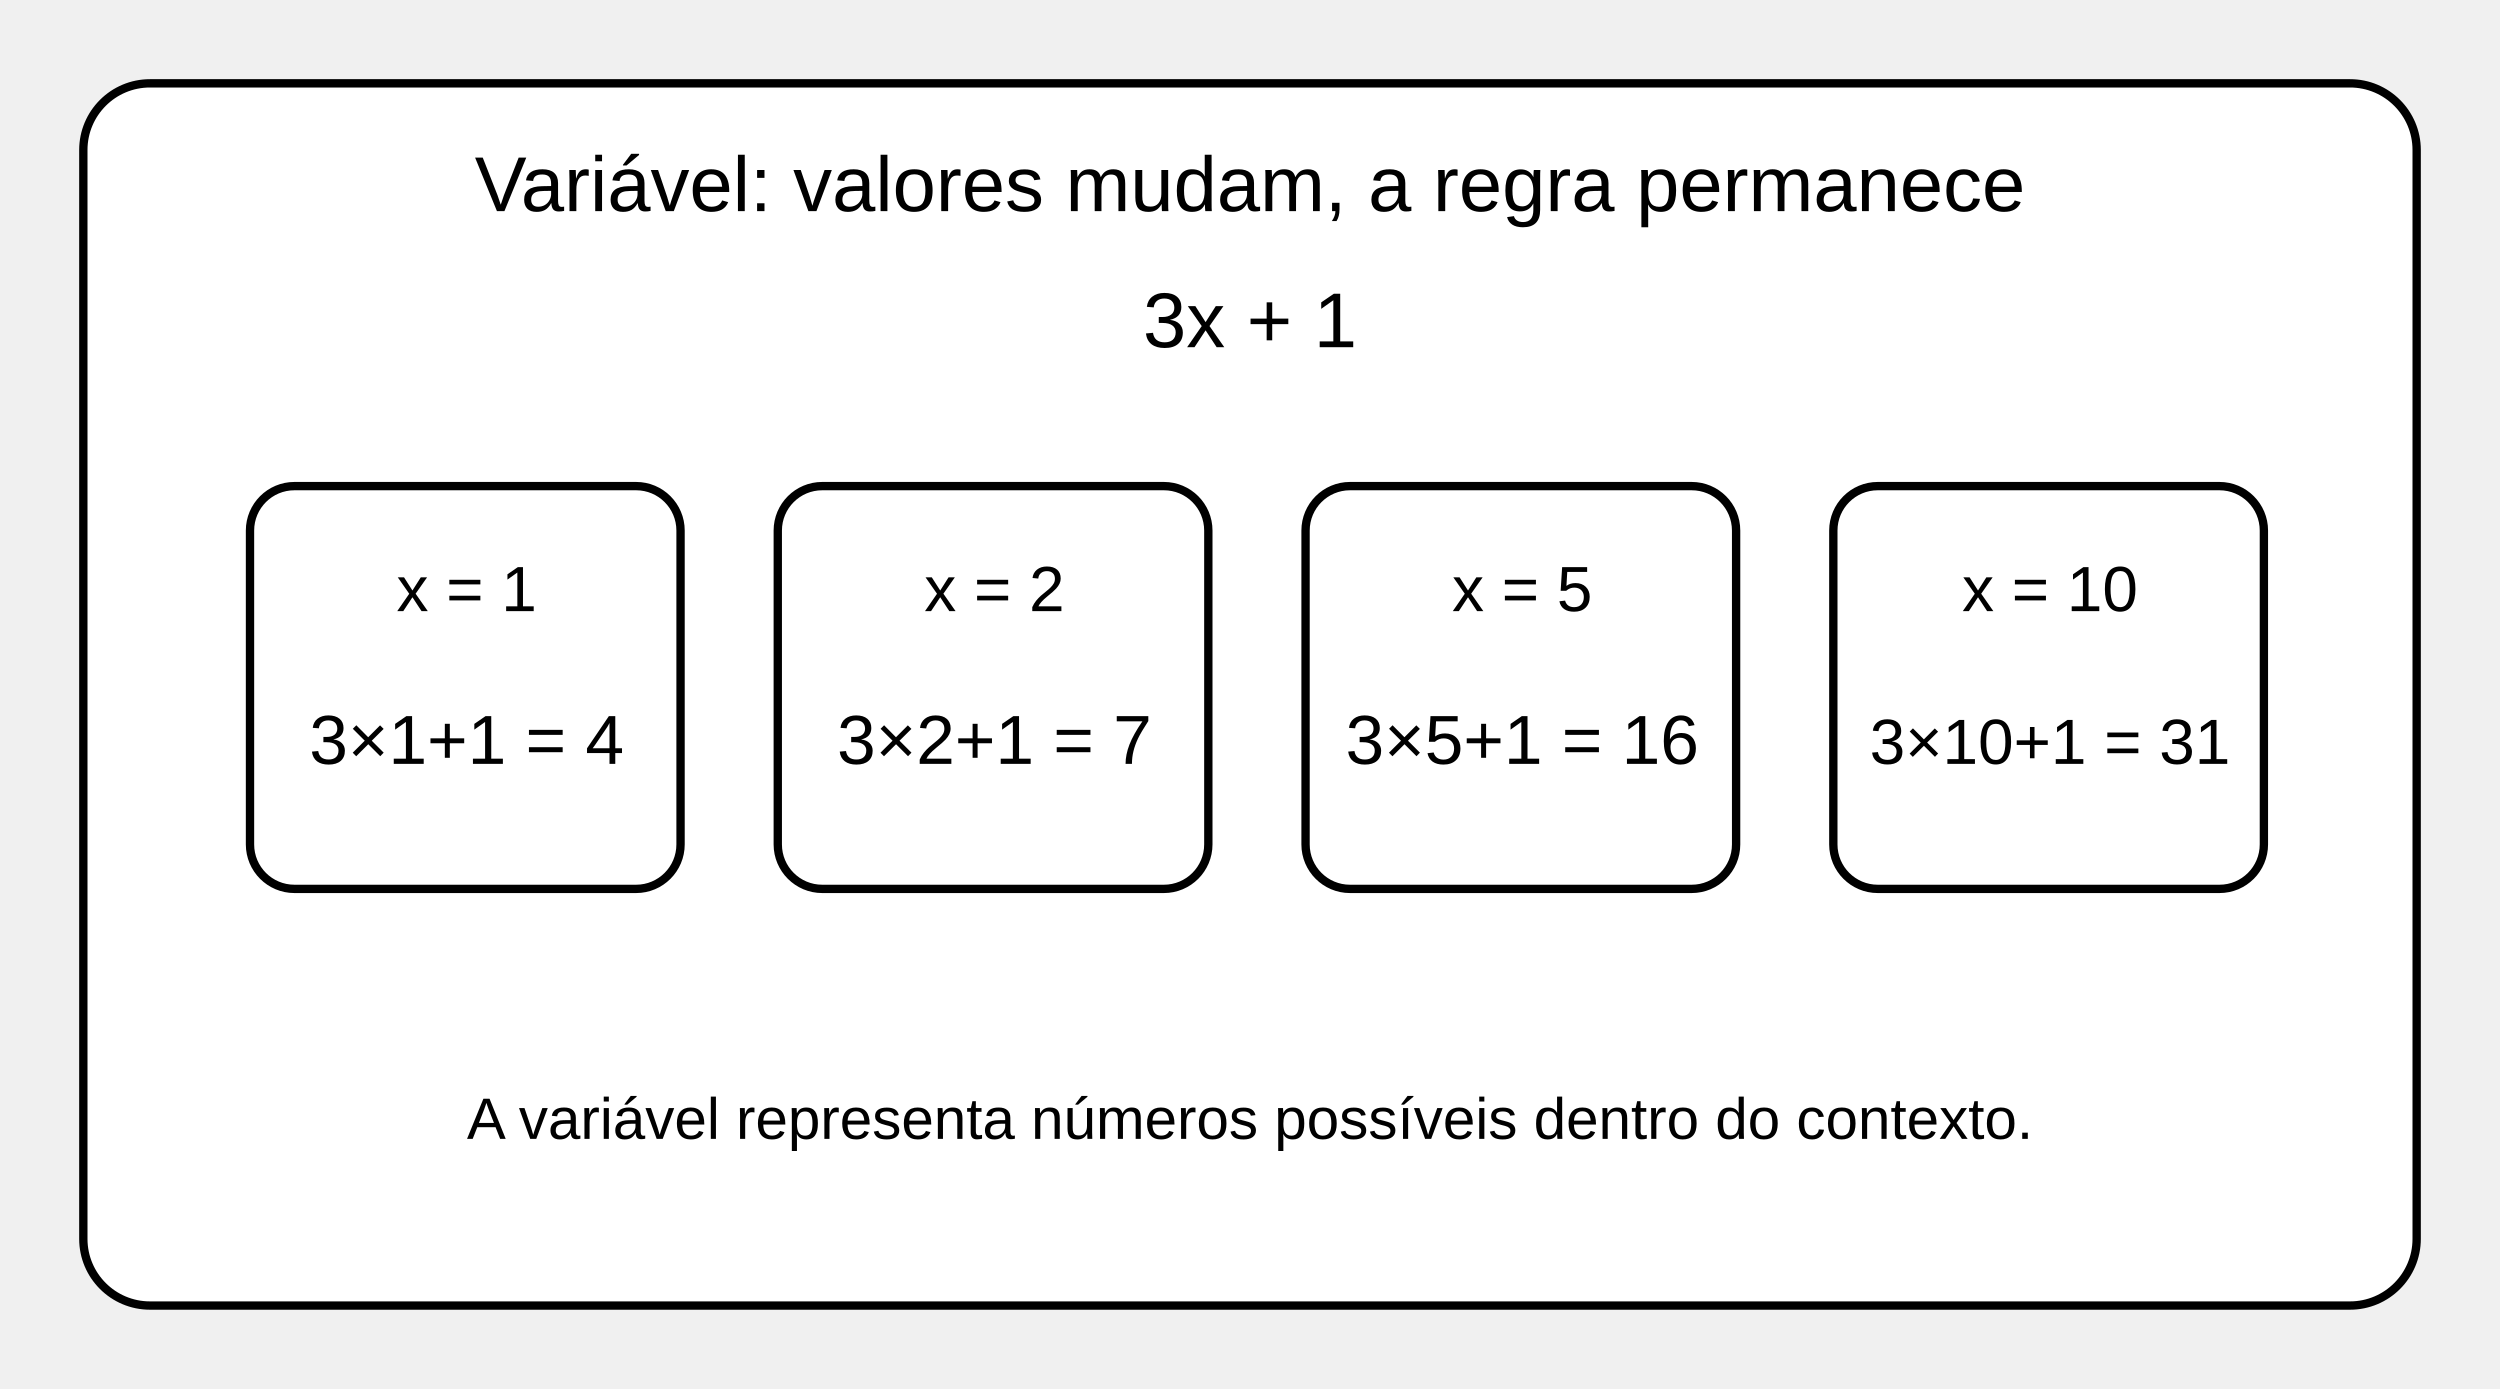
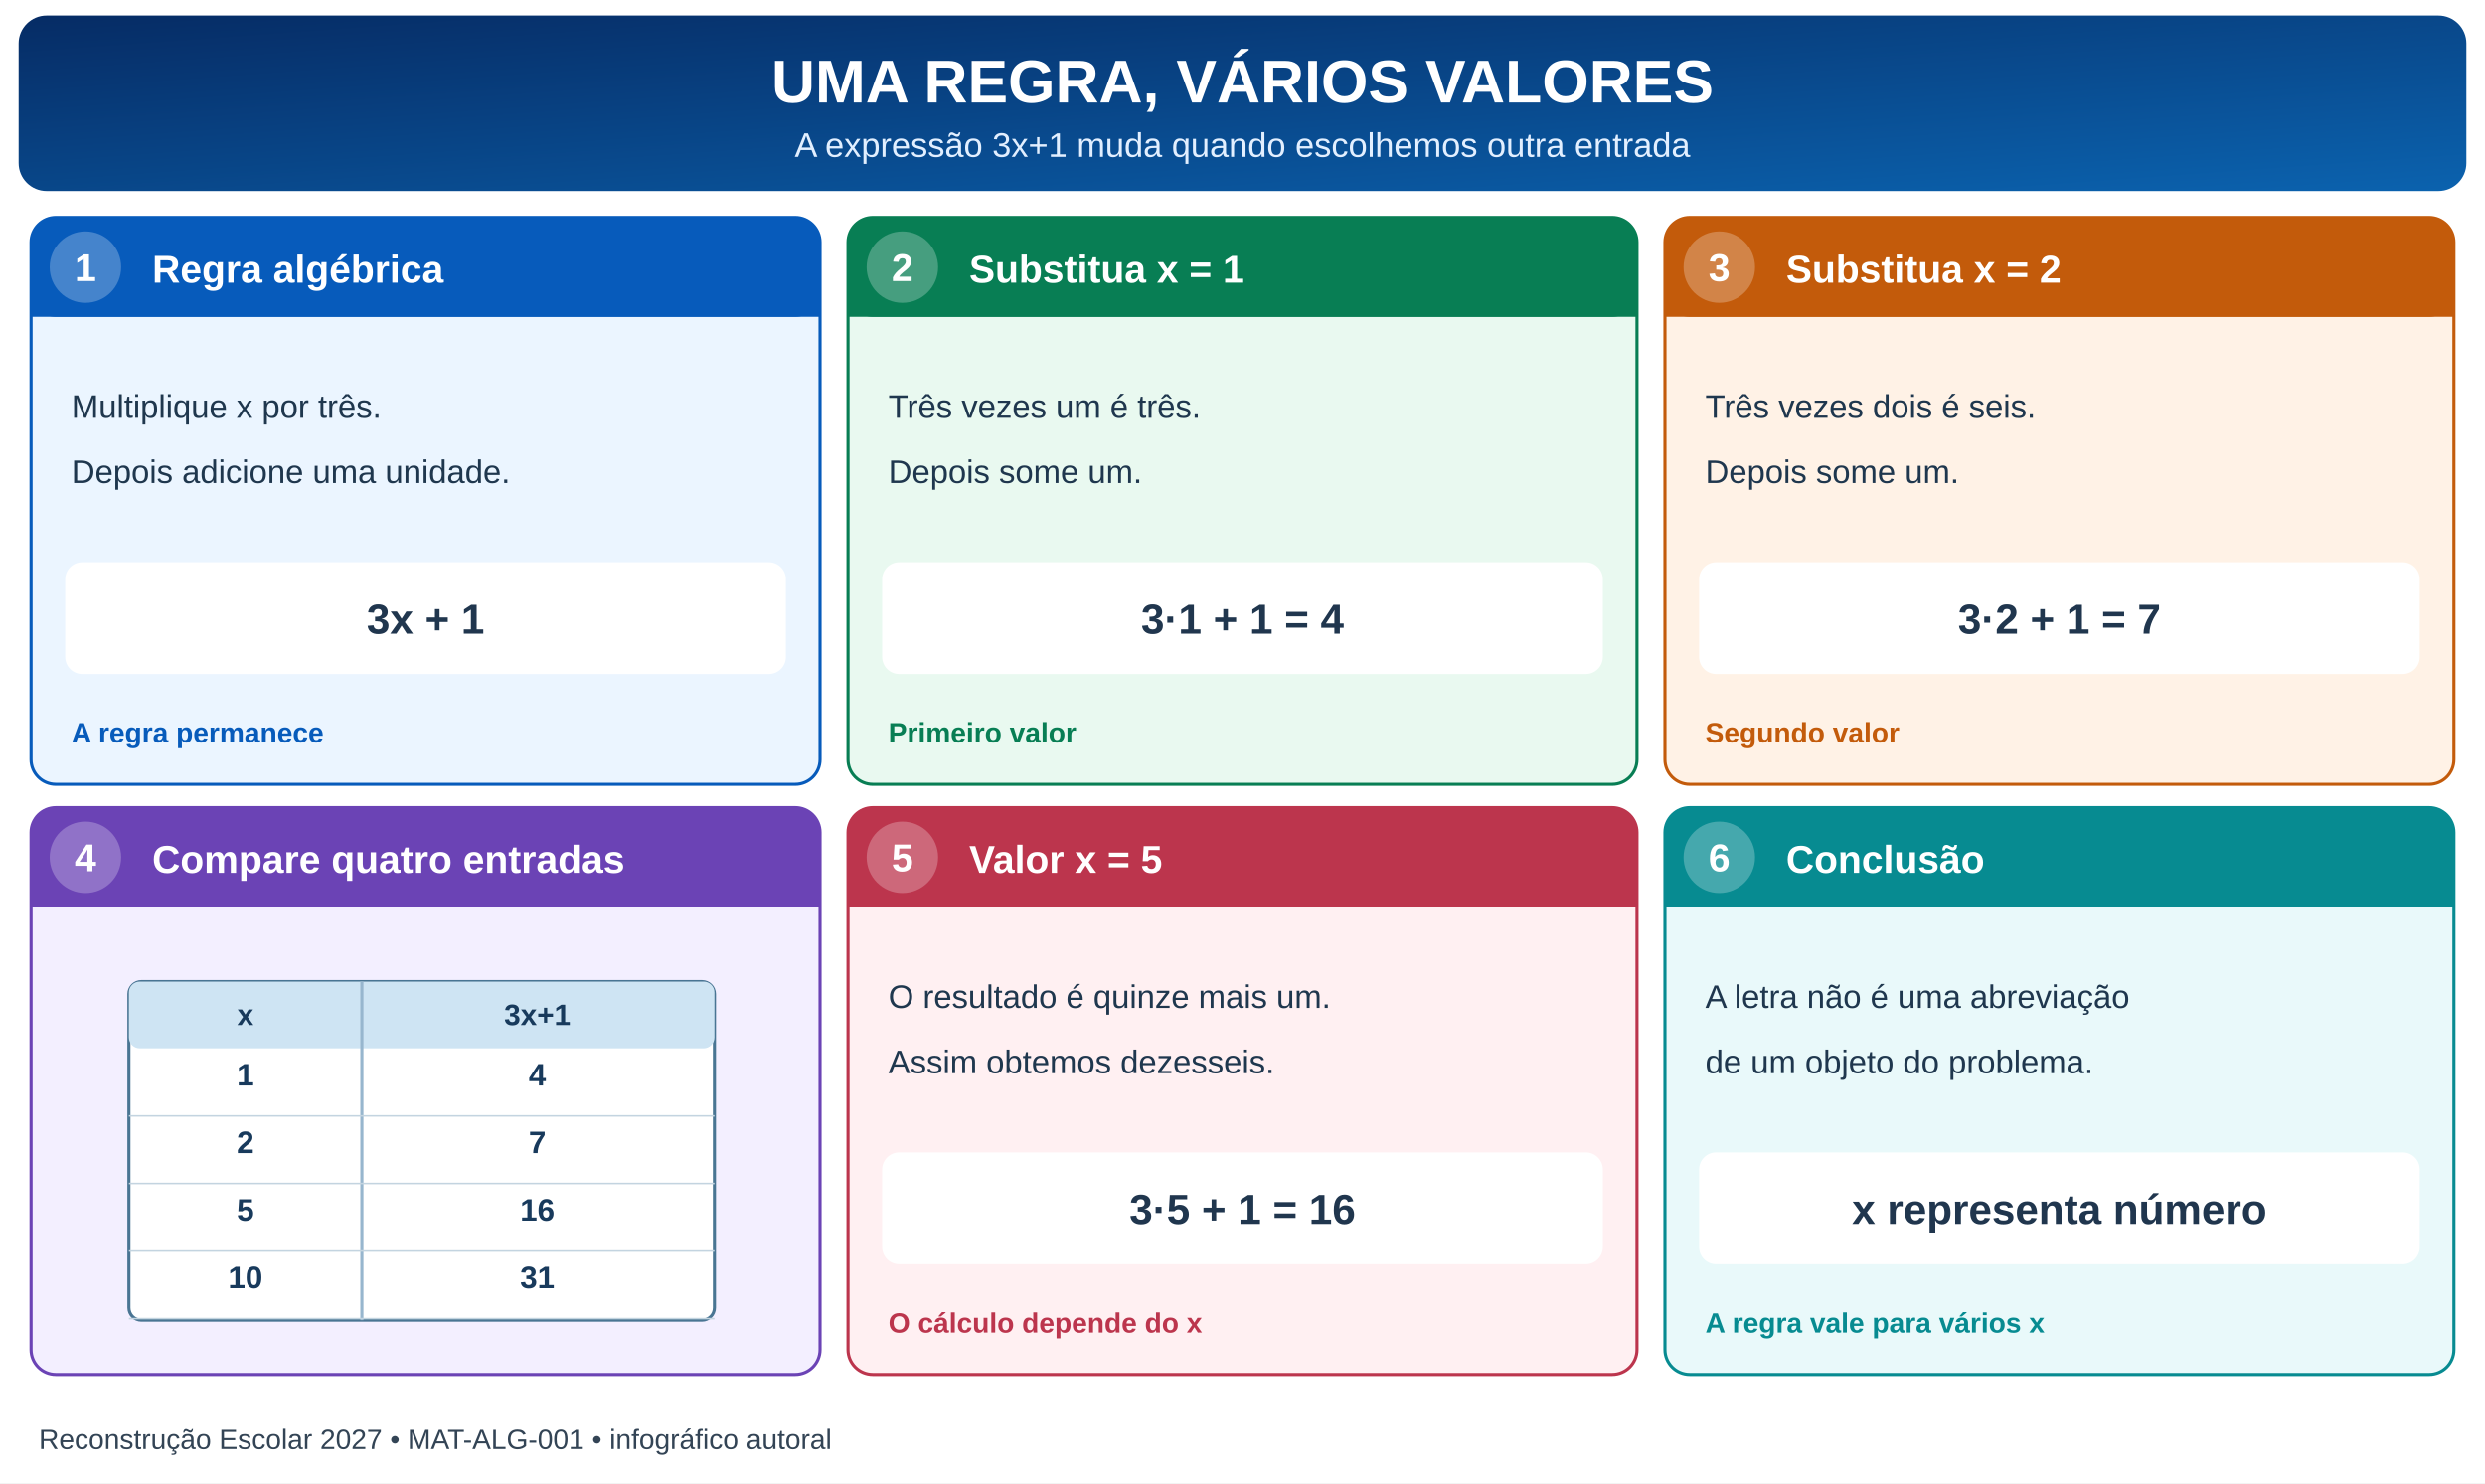
- <svg xmlns="http://www.w3.org/2000/svg" width="900" height="500" viewBox="0 0 900 500" role="img" aria-labelledby="t d">
-   <rect x="30" y="30" width="840" height="440" rx="24" fill="white" stroke="currentColor" stroke-width="3" />
-   <text x="450" y="76" text-anchor="middle" font-family="Arial" font-size="28">Variável: valores mudam, a regra permanece</text>
-   <text x="450" y="125" text-anchor="middle" font-family="Arial" font-size="28">3x + 1</text>
-   <g font-family="Arial" text-anchor="middle">
-     <rect x="90" y="175" width="155" height="145" rx="16" fill="none" stroke="currentColor" stroke-width="3" />
-     <text x="168" y="220" font-size="23">x = 1</text>
-     <text x="168" y="275" font-size="25">3×1+1 = 4</text>
-     <rect x="280" y="175" width="155" height="145" rx="16" fill="none" stroke="currentColor" stroke-width="3" />
-     <text x="358" y="220" font-size="23">x = 2</text>
-     <text x="358" y="275" font-size="25">3×2+1 = 7</text>
-     <rect x="470" y="175" width="155" height="145" rx="16" fill="none" stroke="currentColor" stroke-width="3" />
-     <text x="548" y="220" font-size="23">x = 5</text>
-     <text x="548" y="275" font-size="25">3×5+1 = 16</text>
-     <rect x="660" y="175" width="155" height="145" rx="16" fill="none" stroke="currentColor" stroke-width="3" />
-     <text x="738" y="220" font-size="23">x = 10</text>
-     <text x="738" y="275" font-size="23">3×10+1 = 31</text>
-   </g>
-   <text x="450" y="410" text-anchor="middle" font-family="Arial" font-size="21">A variável representa números possíveis dentro do contexto.</text>
+ <svg xmlns="http://www.w3.org/2000/svg" viewBox="0 0 1600 955" role="img" aria-labelledby="title desc">
+   <defs>
+     <linearGradient id="head" x1="0" y1="0" x2="1" y2="1">
+       <stop offset="0" stop-color="#062c65" />
+       <stop offset="1" stop-color="#0b62ae" />
+     </linearGradient>
+   </defs>
+   <rect width="1600" height="955" fill="#fff" />
+   <rect x="12" y="10" width="1576" height="113" rx="18" fill="url(#head)" />
+   <text x="800" y="66" text-anchor="middle" font-family="Arial,DejaVu Sans,sans-serif" font-size="39" font-weight="700" fill="#fff">UMA REGRA, VÁRIOS VALORES</text>
+   <text x="800" y="101" text-anchor="middle" font-family="Arial,DejaVu Sans,sans-serif" font-size="22" font-weight="400" fill="#e2efff">A expressão 3x+1 muda quando escolhemos outra entrada</text>
+   <rect x="20" y="140" width="508" height="365" rx="16" fill="#ebf5ff" stroke="#075bbb" stroke-width="2" />
+   <rect x="20" y="140" width="508" height="64" rx="16" fill="#075bbb" />
+   <rect x="20" y="186" width="508" height="18" fill="#075bbb" />
+   <circle cx="55" cy="172" r="23" fill="#fff" opacity=".25" />
+   <text x="55" y="181" text-anchor="middle" font-family="Arial,DejaVu Sans,sans-serif" font-size="25" font-weight="700" fill="#fff">1</text>
+   <text x="98" y="182" text-anchor="start" font-family="Arial,DejaVu Sans,sans-serif" font-size="25" font-weight="700" fill="#fff">Regra algébrica</text>
+   <text x="46" y="269" text-anchor="start" font-family="Arial,DejaVu Sans,sans-serif" font-size="21" font-weight="400" fill="#1f374e">Multiplique x por três.</text>
+   <text x="46" y="311" text-anchor="start" font-family="Arial,DejaVu Sans,sans-serif" font-size="21" font-weight="400" fill="#1f374e">Depois adicione uma unidade.</text>
+   <rect x="42" y="362" width="464" height="72" rx="11" fill="#fff" />
+   <text x="274" y="408" text-anchor="middle" font-family="Arial,DejaVu Sans,sans-serif" font-size="27" font-weight="700" fill="#20364e">3x + 1</text>
+   <text x="46" y="478" text-anchor="start" font-family="Arial,DejaVu Sans,sans-serif" font-size="18" font-weight="700" fill="#075bbb">A regra permanece</text>
+   <rect x="546" y="140" width="508" height="365" rx="16" fill="#e9f9f0" stroke="#087e54" stroke-width="2" />
+   <rect x="546" y="140" width="508" height="64" rx="16" fill="#087e54" />
+   <rect x="546" y="186" width="508" height="18" fill="#087e54" />
+   <circle cx="581" cy="172" r="23" fill="#fff" opacity=".25" />
+   <text x="581" y="181" text-anchor="middle" font-family="Arial,DejaVu Sans,sans-serif" font-size="25" font-weight="700" fill="#fff">2</text>
+   <text x="624" y="182" text-anchor="start" font-family="Arial,DejaVu Sans,sans-serif" font-size="25" font-weight="700" fill="#fff">Substitua x = 1</text>
+   <text x="572" y="269" text-anchor="start" font-family="Arial,DejaVu Sans,sans-serif" font-size="21" font-weight="400" fill="#1f374e">Três vezes um é três.</text>
+   <text x="572" y="311" text-anchor="start" font-family="Arial,DejaVu Sans,sans-serif" font-size="21" font-weight="400" fill="#1f374e">Depois some um.</text>
+   <rect x="568" y="362" width="464" height="72" rx="11" fill="#fff" />
+   <text x="800" y="408" text-anchor="middle" font-family="Arial,DejaVu Sans,sans-serif" font-size="27" font-weight="700" fill="#20364e">3·1 + 1 = 4</text>
+   <text x="572" y="478" text-anchor="start" font-family="Arial,DejaVu Sans,sans-serif" font-size="18" font-weight="700" fill="#087e54">Primeiro valor</text>
+   <rect x="1072" y="140" width="508" height="365" rx="16" fill="#fff2e6" stroke="#c35b0b" stroke-width="2" />
+   <rect x="1072" y="140" width="508" height="64" rx="16" fill="#c35b0b" />
+   <rect x="1072" y="186" width="508" height="18" fill="#c35b0b" />
+   <circle cx="1107" cy="172" r="23" fill="#fff" opacity=".25" />
+   <text x="1107" y="181" text-anchor="middle" font-family="Arial,DejaVu Sans,sans-serif" font-size="25" font-weight="700" fill="#fff">3</text>
+   <text x="1150" y="182" text-anchor="start" font-family="Arial,DejaVu Sans,sans-serif" font-size="25" font-weight="700" fill="#fff">Substitua x = 2</text>
+   <text x="1098" y="269" text-anchor="start" font-family="Arial,DejaVu Sans,sans-serif" font-size="21" font-weight="400" fill="#1f374e">Três vezes dois é seis.</text>
+   <text x="1098" y="311" text-anchor="start" font-family="Arial,DejaVu Sans,sans-serif" font-size="21" font-weight="400" fill="#1f374e">Depois some um.</text>
+   <rect x="1094" y="362" width="464" height="72" rx="11" fill="#fff" />
+   <text x="1326" y="408" text-anchor="middle" font-family="Arial,DejaVu Sans,sans-serif" font-size="27" font-weight="700" fill="#20364e">3·2 + 1 = 7</text>
+   <text x="1098" y="478" text-anchor="start" font-family="Arial,DejaVu Sans,sans-serif" font-size="18" font-weight="700" fill="#c35b0b">Segundo valor</text>
+   <rect x="20" y="520" width="508" height="365" rx="16" fill="#f3efff" stroke="#6b43b5" stroke-width="2" />
+   <rect x="20" y="520" width="508" height="64" rx="16" fill="#6b43b5" />
+   <rect x="20" y="566" width="508" height="18" fill="#6b43b5" />
+   <circle cx="55" cy="552" r="23" fill="#fff" opacity=".25" />
+   <text x="55" y="561" text-anchor="middle" font-family="Arial,DejaVu Sans,sans-serif" font-size="25" font-weight="700" fill="#fff">4</text>
+   <text x="98" y="562" text-anchor="start" font-family="Arial,DejaVu Sans,sans-serif" font-size="25" font-weight="700" fill="#fff">Compare quatro entradas</text>
+   <rect x="83" y="632" width="377" height="218" rx="8" fill="#fff" stroke="#497593" stroke-width="2" />
+   <rect x="83" y="632" width="377" height="43" rx="7" fill="#cee4f3" />
+   <path d="M233 632V850" stroke="#97b6ce" stroke-width="2" />
+   <line x1="83" y1="718.5" x2="460" y2="718.5" stroke="#c3d4e0" />
+   <line x1="83" y1="762" x2="460" y2="762" stroke="#c3d4e0" />
+   <line x1="83" y1="805.5" x2="460" y2="805.5" stroke="#c3d4e0" />
+   <line x1="83" y1="849" x2="460" y2="849" stroke="#c3d4e0" />
+   <text x="158" y="660" text-anchor="middle" font-family="Arial,DejaVu Sans,sans-serif" font-size="19" font-weight="700" fill="#183a5c">x</text>
+   <text x="346" y="660" text-anchor="middle" font-family="Arial,DejaVu Sans,sans-serif" font-size="19" font-weight="700" fill="#183a5c">3x+1</text>
+   <text x="158" y="698.925" text-anchor="middle" font-family="Arial,DejaVu Sans,sans-serif" font-size="20" font-weight="700" fill="#183a5c">1</text>
+   <text x="346" y="698.925" text-anchor="middle" font-family="Arial,DejaVu Sans,sans-serif" font-size="20" font-weight="700" fill="#183a5c">4</text>
+   <text x="158" y="742.425" text-anchor="middle" font-family="Arial,DejaVu Sans,sans-serif" font-size="20" font-weight="700" fill="#183a5c">2</text>
+   <text x="346" y="742.425" text-anchor="middle" font-family="Arial,DejaVu Sans,sans-serif" font-size="20" font-weight="700" fill="#183a5c">7</text>
+   <text x="158" y="785.925" text-anchor="middle" font-family="Arial,DejaVu Sans,sans-serif" font-size="20" font-weight="700" fill="#183a5c">5</text>
+   <text x="346" y="785.925" text-anchor="middle" font-family="Arial,DejaVu Sans,sans-serif" font-size="20" font-weight="700" fill="#183a5c">16</text>
+   <text x="158" y="829.425" text-anchor="middle" font-family="Arial,DejaVu Sans,sans-serif" font-size="20" font-weight="700" fill="#183a5c">10</text>
+   <text x="346" y="829.425" text-anchor="middle" font-family="Arial,DejaVu Sans,sans-serif" font-size="20" font-weight="700" fill="#183a5c">31</text>
+   <rect x="546" y="520" width="508" height="365" rx="16" fill="#fff0f2" stroke="#bc354d" stroke-width="2" />
+   <rect x="546" y="520" width="508" height="64" rx="16" fill="#bc354d" />
+   <rect x="546" y="566" width="508" height="18" fill="#bc354d" />
+   <circle cx="581" cy="552" r="23" fill="#fff" opacity=".25" />
+   <text x="581" y="561" text-anchor="middle" font-family="Arial,DejaVu Sans,sans-serif" font-size="25" font-weight="700" fill="#fff">5</text>
+   <text x="624" y="562" text-anchor="start" font-family="Arial,DejaVu Sans,sans-serif" font-size="25" font-weight="700" fill="#fff">Valor x = 5</text>
+   <text x="572" y="649" text-anchor="start" font-family="Arial,DejaVu Sans,sans-serif" font-size="21" font-weight="400" fill="#1f374e">O resultado é quinze mais um.</text>
+   <text x="572" y="691" text-anchor="start" font-family="Arial,DejaVu Sans,sans-serif" font-size="21" font-weight="400" fill="#1f374e">Assim obtemos dezesseis.</text>
+   <rect x="568" y="742" width="464" height="72" rx="11" fill="#fff" />
+   <text x="800" y="788" text-anchor="middle" font-family="Arial,DejaVu Sans,sans-serif" font-size="27" font-weight="700" fill="#20364e">3·5 + 1 = 16</text>
+   <text x="572" y="858" text-anchor="start" font-family="Arial,DejaVu Sans,sans-serif" font-size="18" font-weight="700" fill="#bc354d">O cálculo depende do x</text>
+   <rect x="1072" y="520" width="508" height="365" rx="16" fill="#e9f9fa" stroke="#078b91" stroke-width="2" />
+   <rect x="1072" y="520" width="508" height="64" rx="16" fill="#078b91" />
+   <rect x="1072" y="566" width="508" height="18" fill="#078b91" />
+   <circle cx="1107" cy="552" r="23" fill="#fff" opacity=".25" />
+   <text x="1107" y="561" text-anchor="middle" font-family="Arial,DejaVu Sans,sans-serif" font-size="25" font-weight="700" fill="#fff">6</text>
+   <text x="1150" y="562" text-anchor="start" font-family="Arial,DejaVu Sans,sans-serif" font-size="25" font-weight="700" fill="#fff">Conclusão</text>
+   <text x="1098" y="649" text-anchor="start" font-family="Arial,DejaVu Sans,sans-serif" font-size="21" font-weight="400" fill="#1f374e">A letra não é uma abreviação</text>
+   <text x="1098" y="691" text-anchor="start" font-family="Arial,DejaVu Sans,sans-serif" font-size="21" font-weight="400" fill="#1f374e">de um objeto do problema.</text>
+   <rect x="1094" y="742" width="464" height="72" rx="11" fill="#fff" />
+   <text x="1326" y="788" text-anchor="middle" font-family="Arial,DejaVu Sans,sans-serif" font-size="27" font-weight="700" fill="#20364e">x representa número</text>
+   <text x="1098" y="858" text-anchor="start" font-family="Arial,DejaVu Sans,sans-serif" font-size="18" font-weight="700" fill="#078b91">A regra vale para vários x</text>
+   <text x="25" y="933" text-anchor="start" font-family="Arial,DejaVu Sans,sans-serif" font-size="18" font-weight="400" fill="#345">Reconstrução Escolar 2027 • MAT-ALG-001 • infográfico autoral</text>
</svg>
